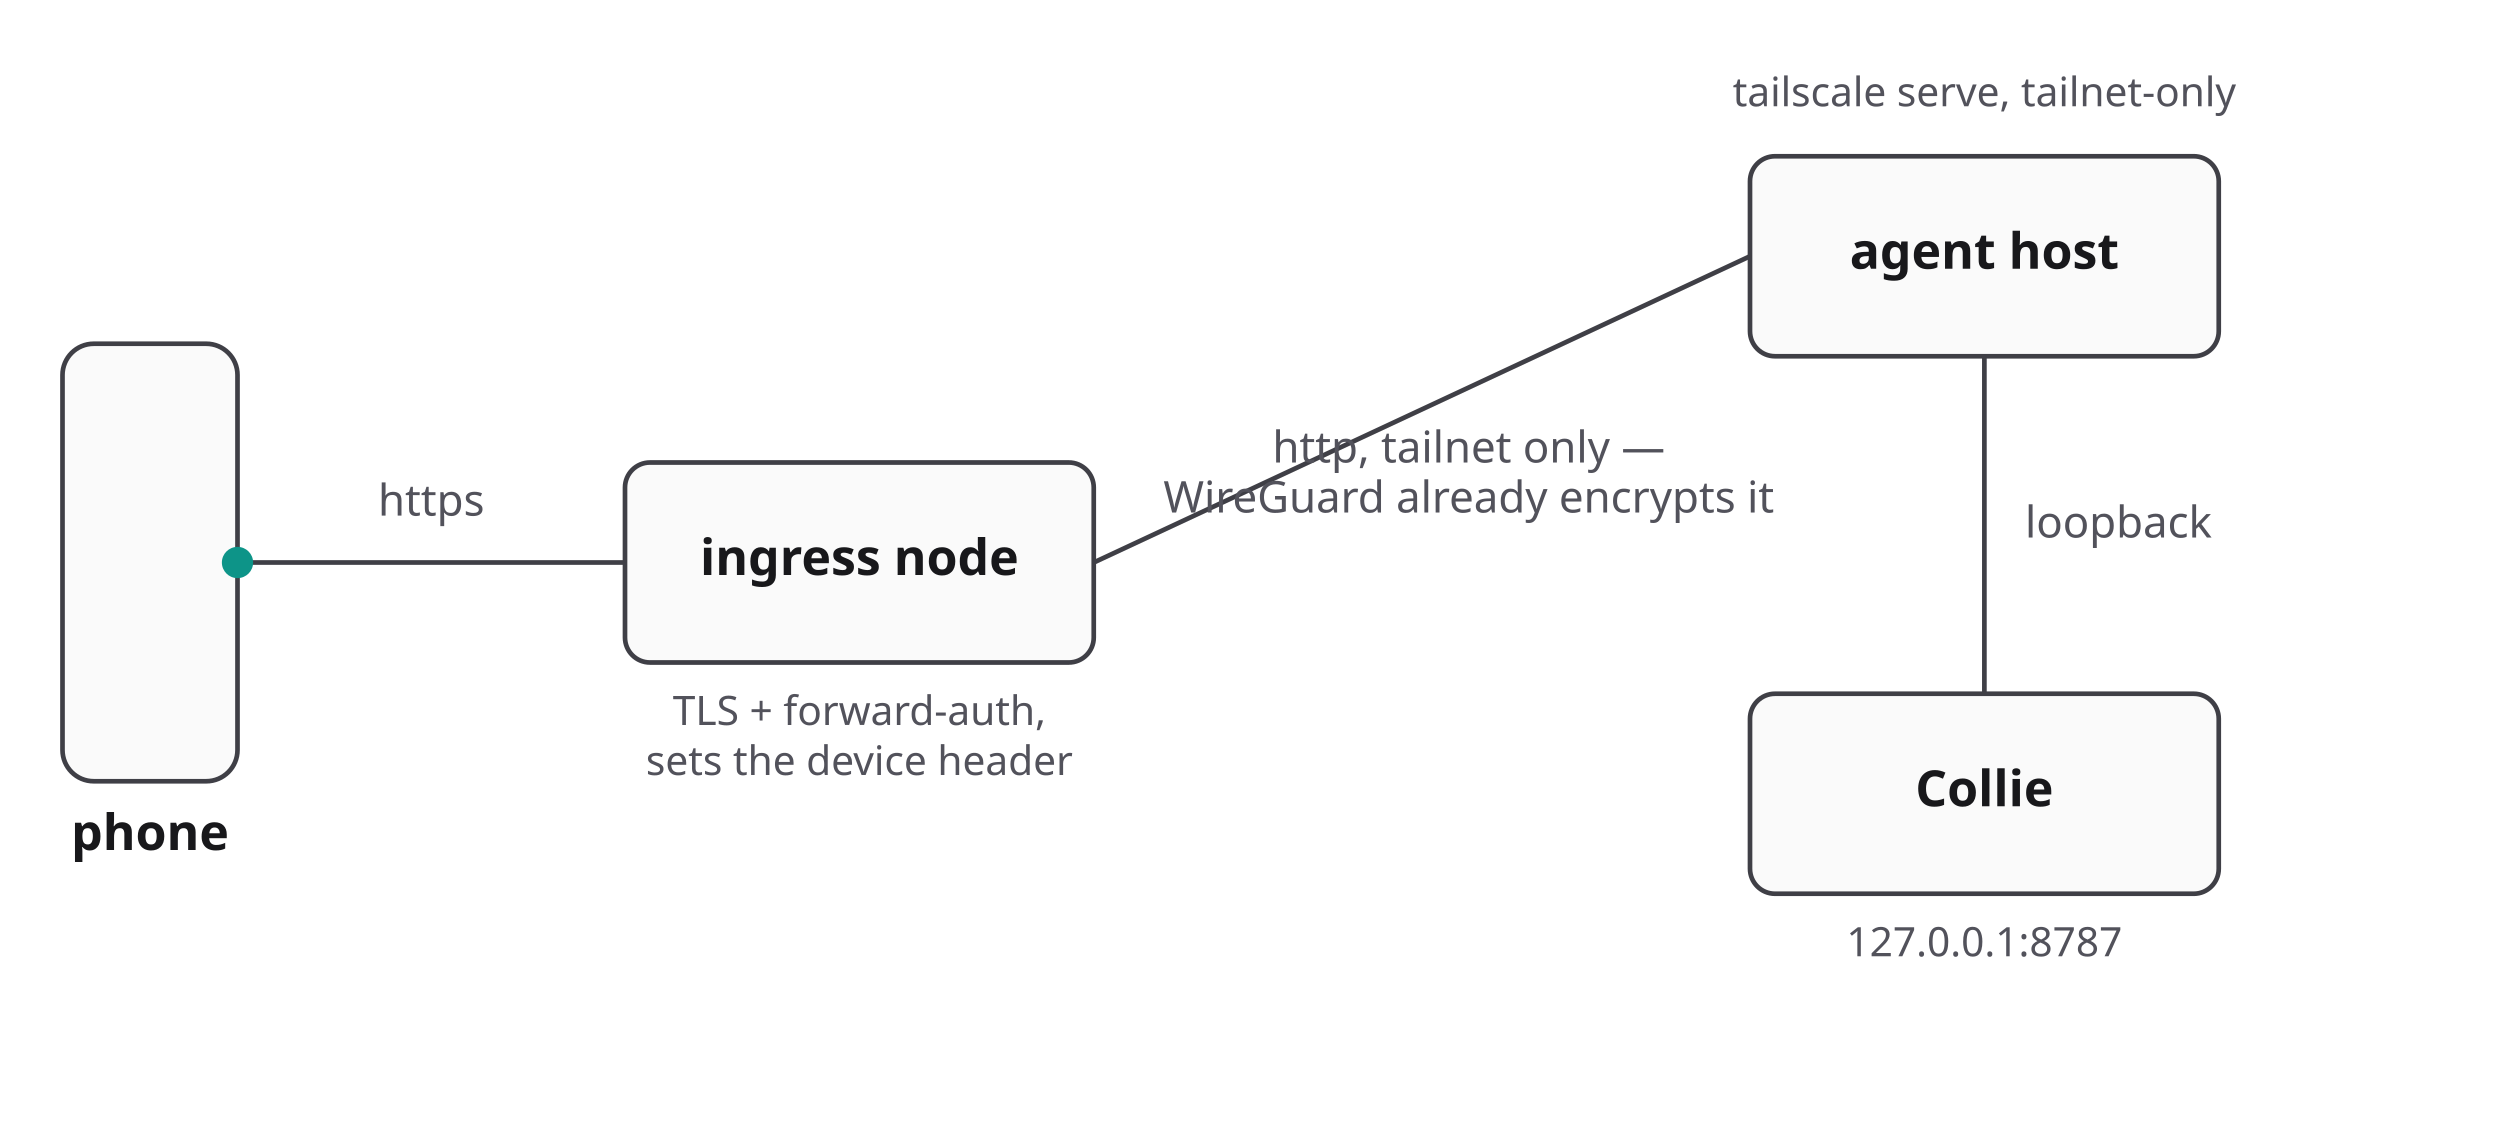
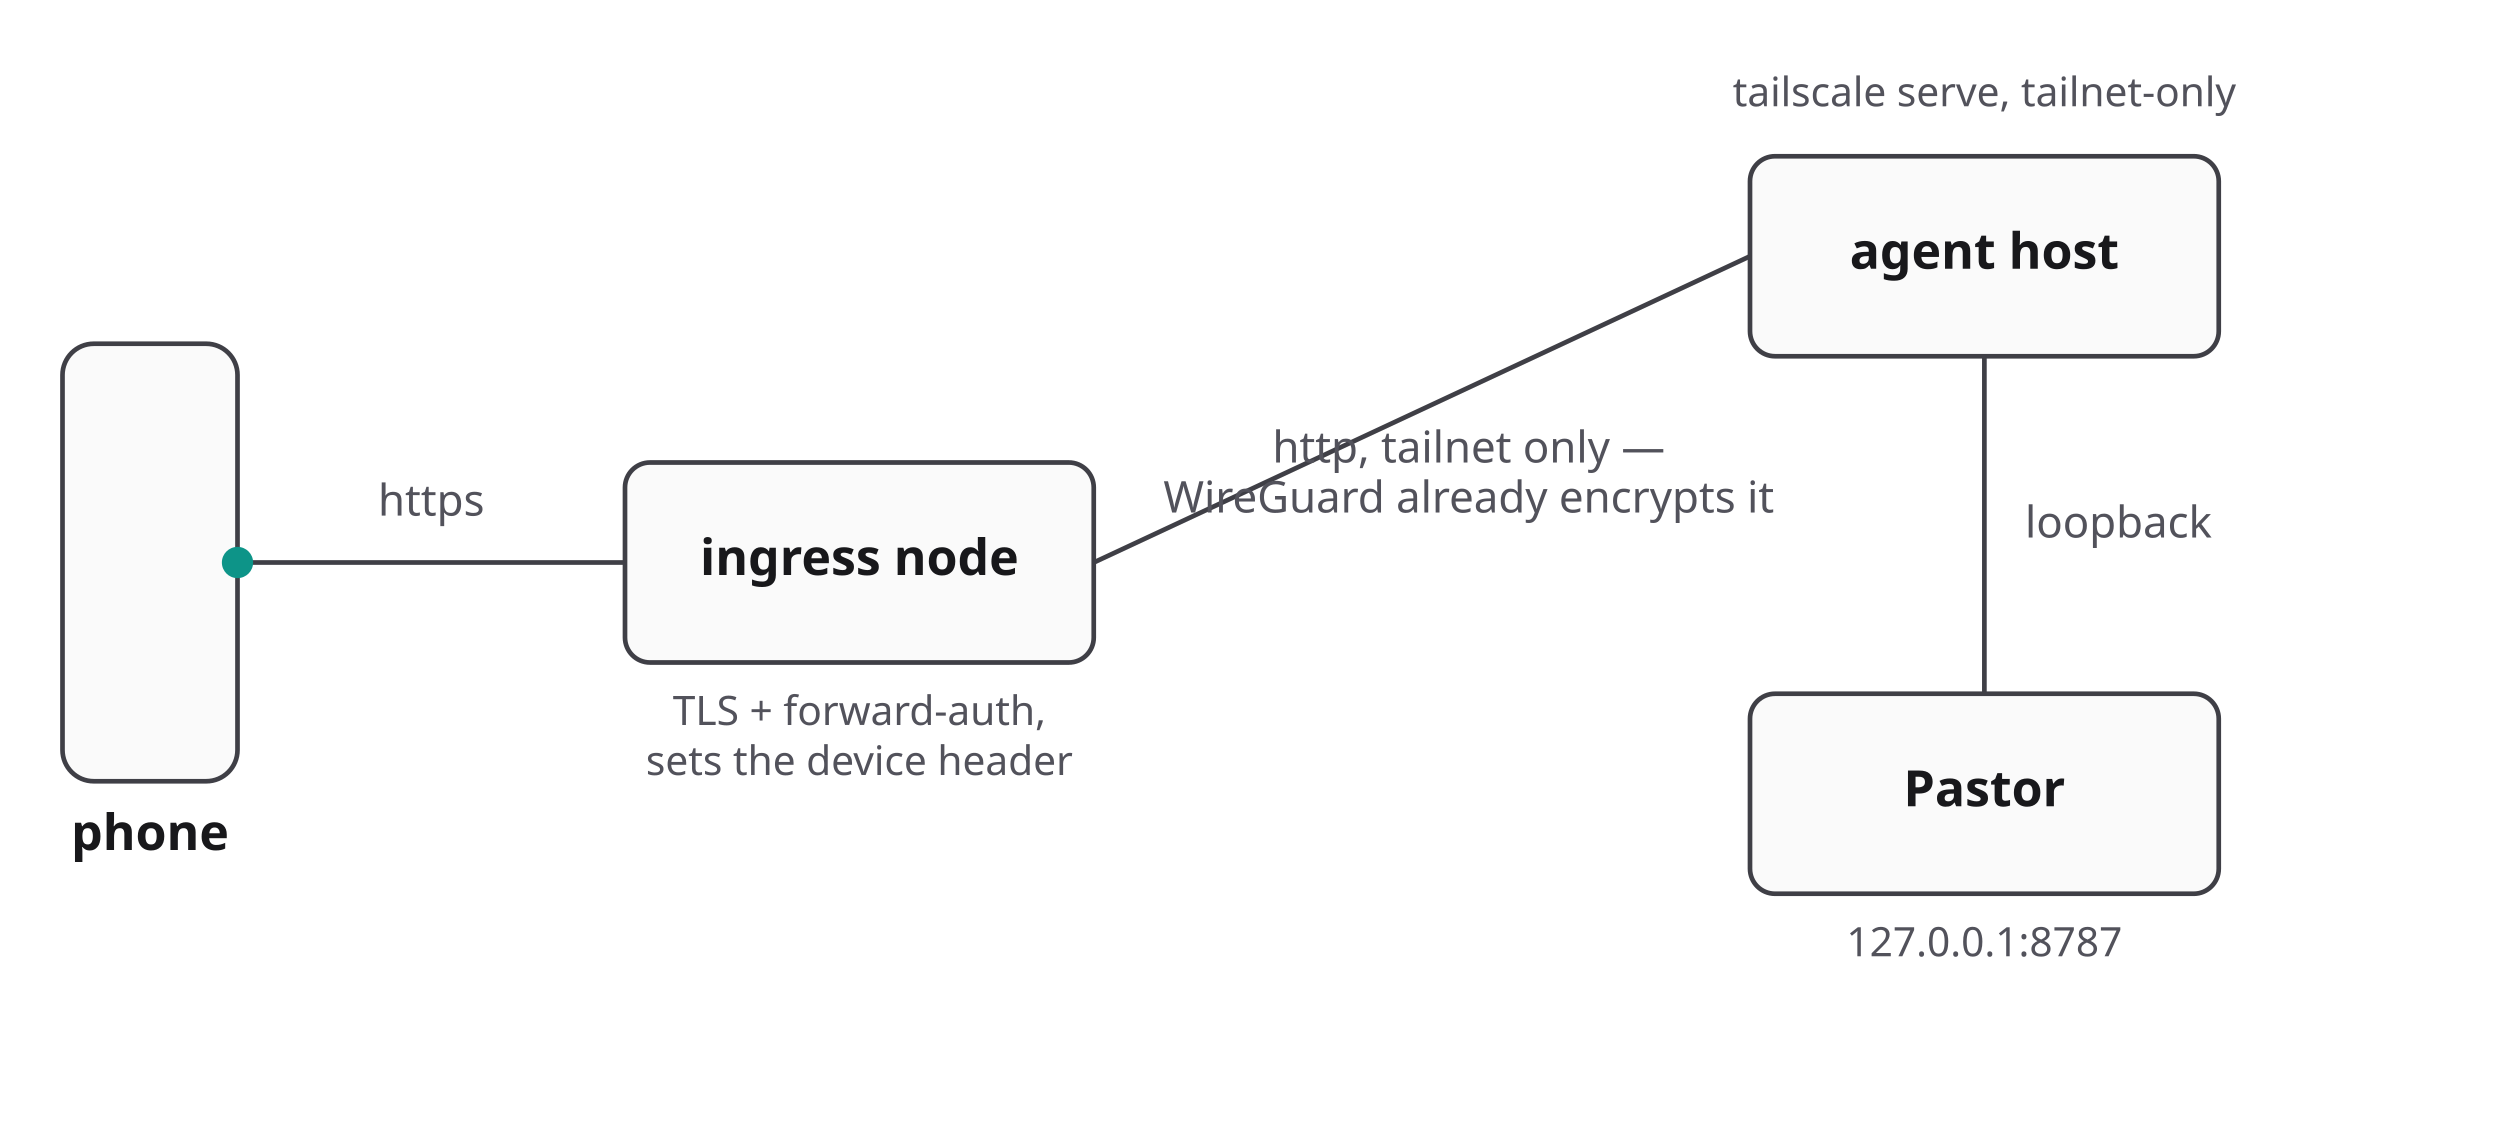
- <svg xmlns="http://www.w3.org/2000/svg" viewBox="0 0 800 360" role="img" aria-label="An ingress node authenticates the phone at the tailnet edge, and Collie itself answers only on loopback.">
+ <svg xmlns="http://www.w3.org/2000/svg" viewBox="0 0 800 360" role="img" aria-label="An ingress node authenticates the phone at the tailnet edge, and Pastor itself answers only on loopback.">
  <style>
    .box { fill: #fafafa; stroke: #3f3f46; stroke-width: 1.5; }
    .link { stroke: #3f3f46; stroke-width: 1.5; fill: none; }
    text { font-family: system-ui, sans-serif; fill: #18181b; text-anchor: middle; }
    .name { font-size: 16px; font-weight: 600; }
    .lbl { font-size: 14px; fill: #52525b; }
    .lbl-l { text-anchor: start; }
    .cap { font-size: 13px; fill: #52525b; }
    .dot { fill: #0d9488; transform: translate(76px, 180px); }
    @media (prefers-color-scheme: dark) {
      .box { fill: #27272a; stroke: #a1a1aa; }
      .link { stroke: #a1a1aa; }
      text { fill: #f4f4f5; }
      .lbl, .cap { fill: #a1a1aa; }
      .dot { fill: #2dd4bf; }
    }
    @keyframes tunnel {
      0%   { transform: translate(76px, 180px); opacity: 0; }
      4%   { opacity: 1; }
      26%  { transform: translate(200px, 180px); opacity: 1; }
      30%  { opacity: 0; }
      34%  { transform: translate(350px, 180px); opacity: 0; }
      38%  { opacity: 1; }
      60%  { transform: translate(560px, 82px); opacity: 1; }
      64%  { opacity: 0; }
      68%  { transform: translate(635px, 114px); opacity: 0; }
      72%  { opacity: 1; }
      92%  { transform: translate(635px, 222px); opacity: 1; }
      96%  { opacity: 0; }
      100% { transform: translate(76px, 180px); opacity: 0; }
    }
    .dot { animation: tunnel 6s linear infinite; }
    @media (prefers-reduced-motion: reduce) {
      .dot { animation: none; }
    }
  </style>
  <rect class="box" x="20" y="110" width="56" height="140" rx="10" />
  <text class="name" x="48" y="272">phone</text>
  <rect class="box" x="200" y="148" width="150" height="64" rx="8" />
  <text class="name" x="275" y="184">ingress node</text>
  <text class="cap" x="275" y="232">TLS + forward-auth,</text>
  <text class="cap" x="275" y="248">sets the device header</text>
  <rect class="box" x="560" y="50" width="150" height="64" rx="8" />
  <text class="name" x="635" y="86">agent host</text>
  <text class="cap" x="635" y="34">tailscale serve, tailnet-only</text>
  <rect class="box" x="560" y="222" width="150" height="64" rx="8" />
-   <text class="name" x="635" y="258">Collie</text>
+   <text class="name" x="635" y="258">Pastor</text>
  <text class="cap" x="635" y="306">127.0.0.1:8787</text>
  <line class="link" x1="76" y1="180" x2="200" y2="180" />
  <text class="lbl" x="138" y="165">https</text>
  <line class="link" x1="350" y1="180" x2="560" y2="82" />
  <text class="lbl" x="470" y="148">http, tailnet only —</text>
  <text class="lbl" x="470" y="164">WireGuard already encrypts it</text>
  <line class="link" x1="635" y1="114" x2="635" y2="222" />
  <text class="lbl lbl-l" x="648" y="172">loopback</text>
  <circle class="dot" r="5" />
</svg>
